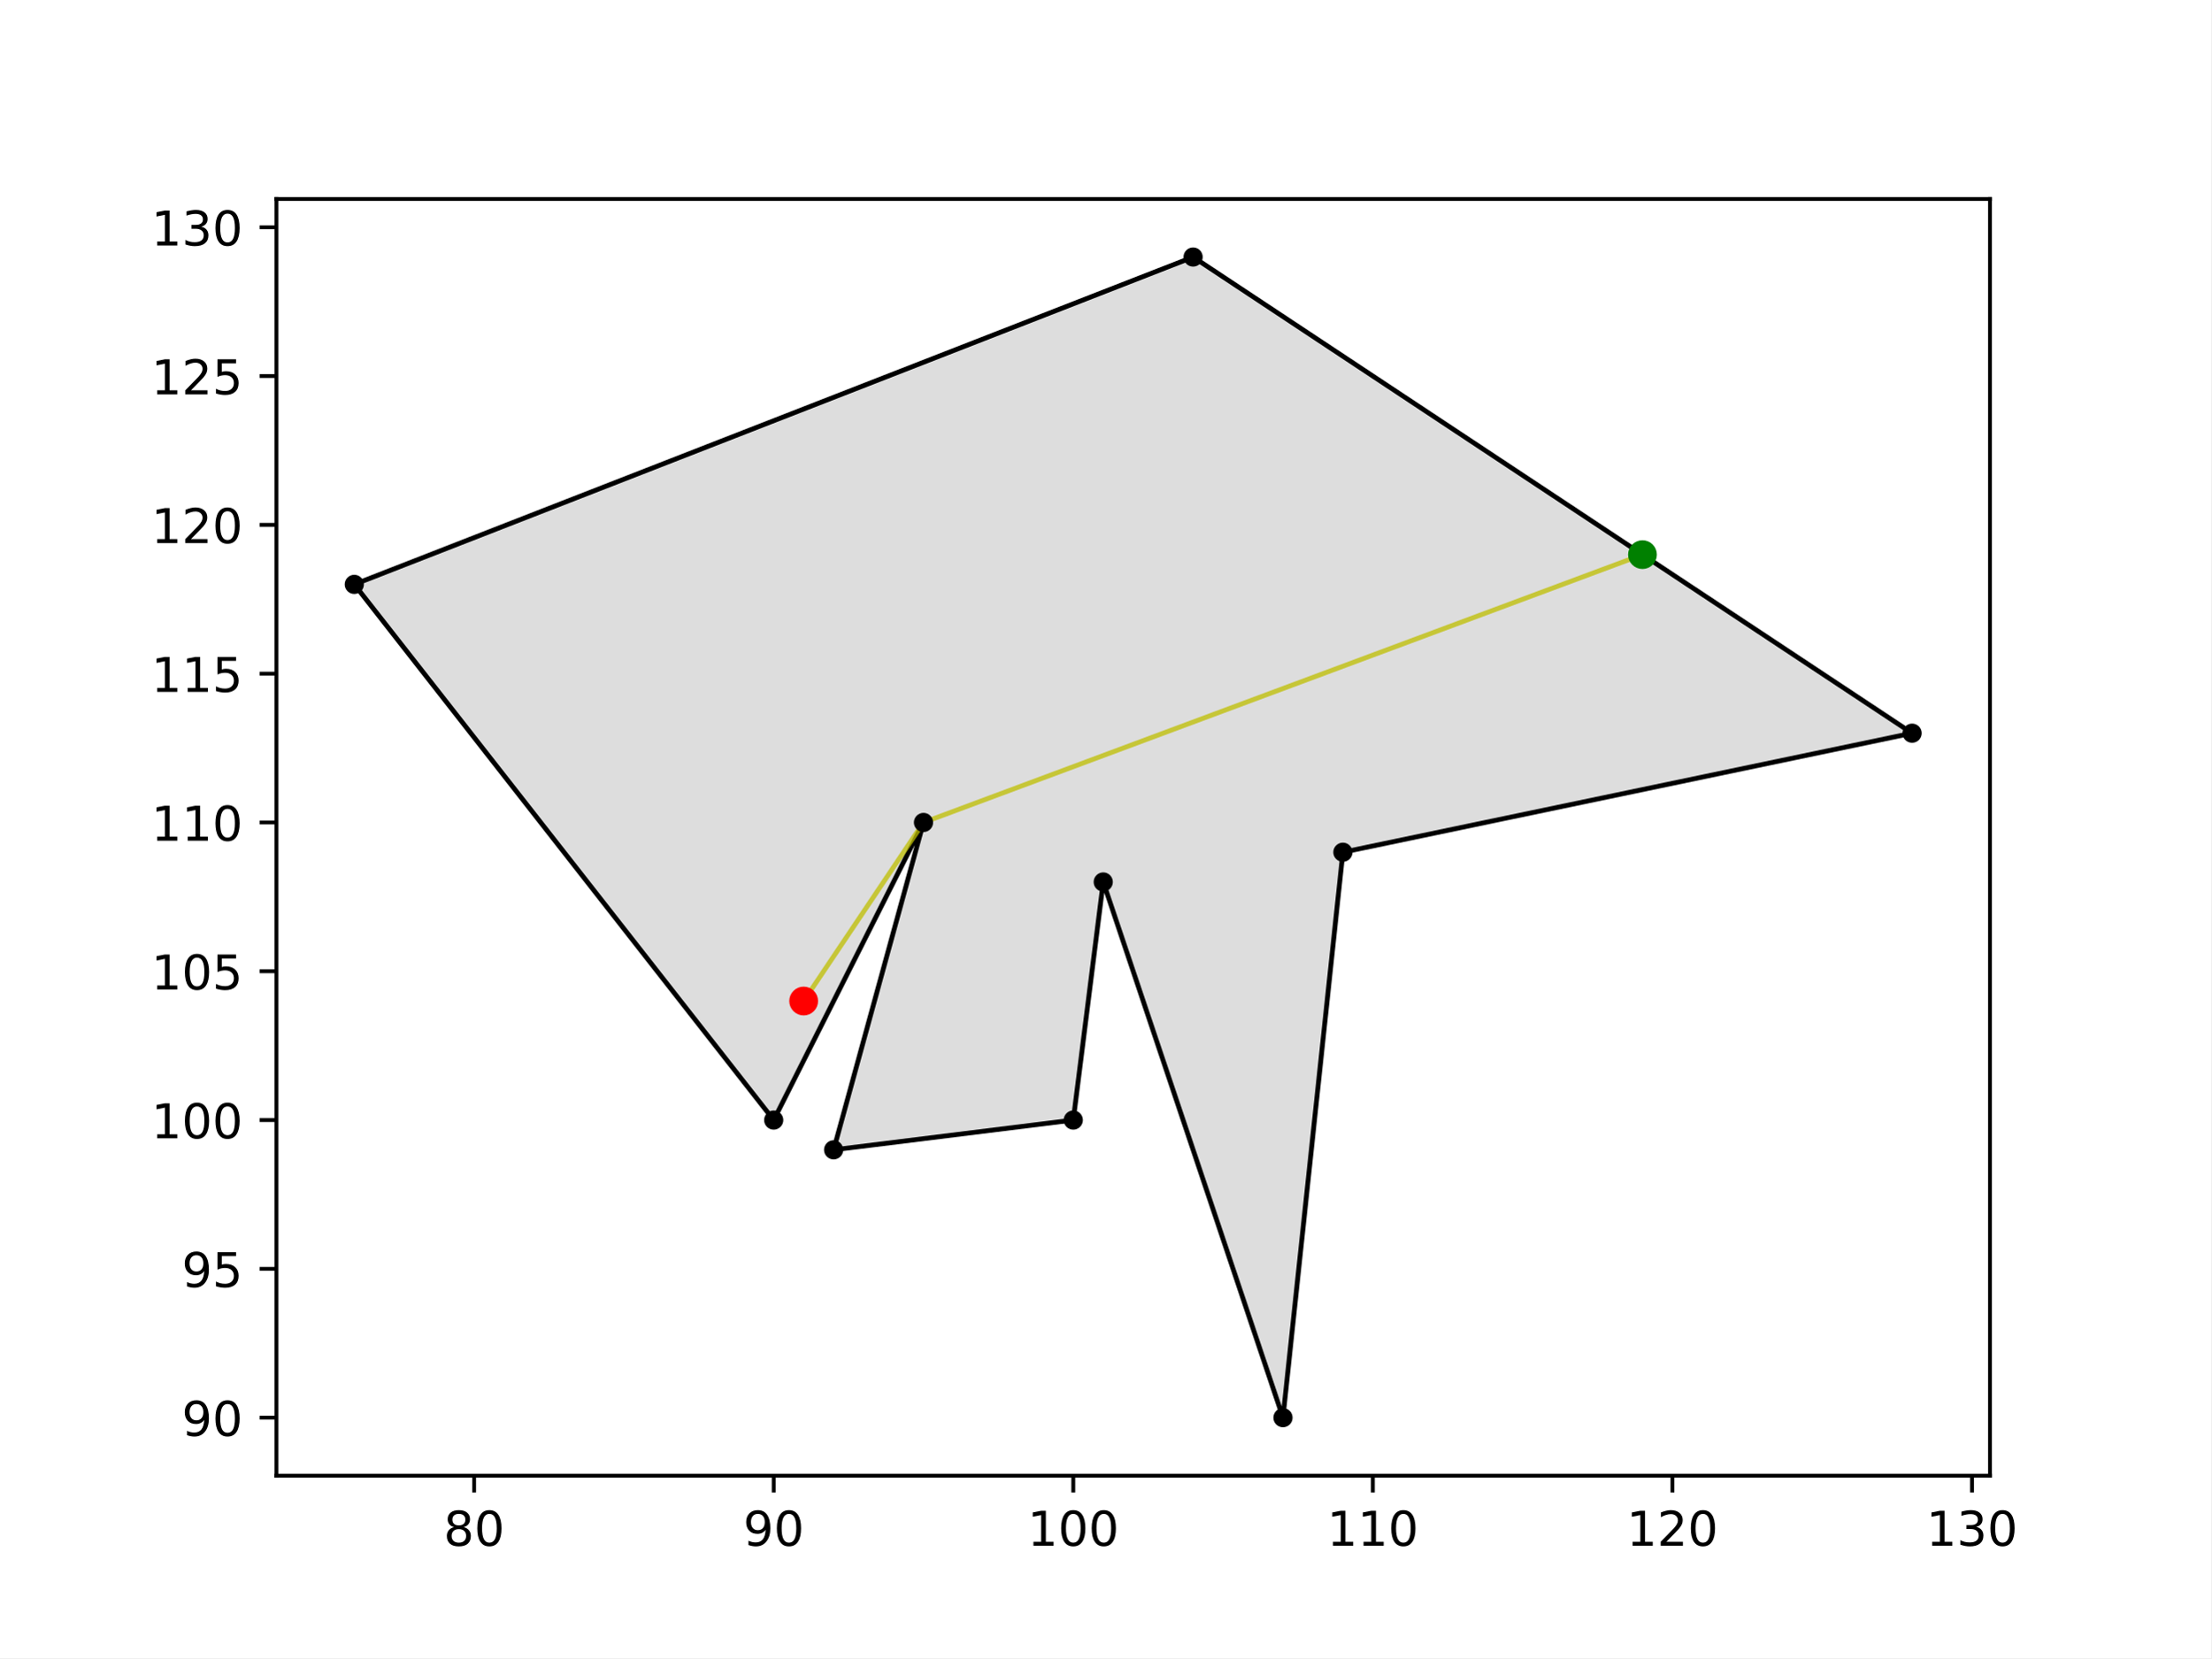
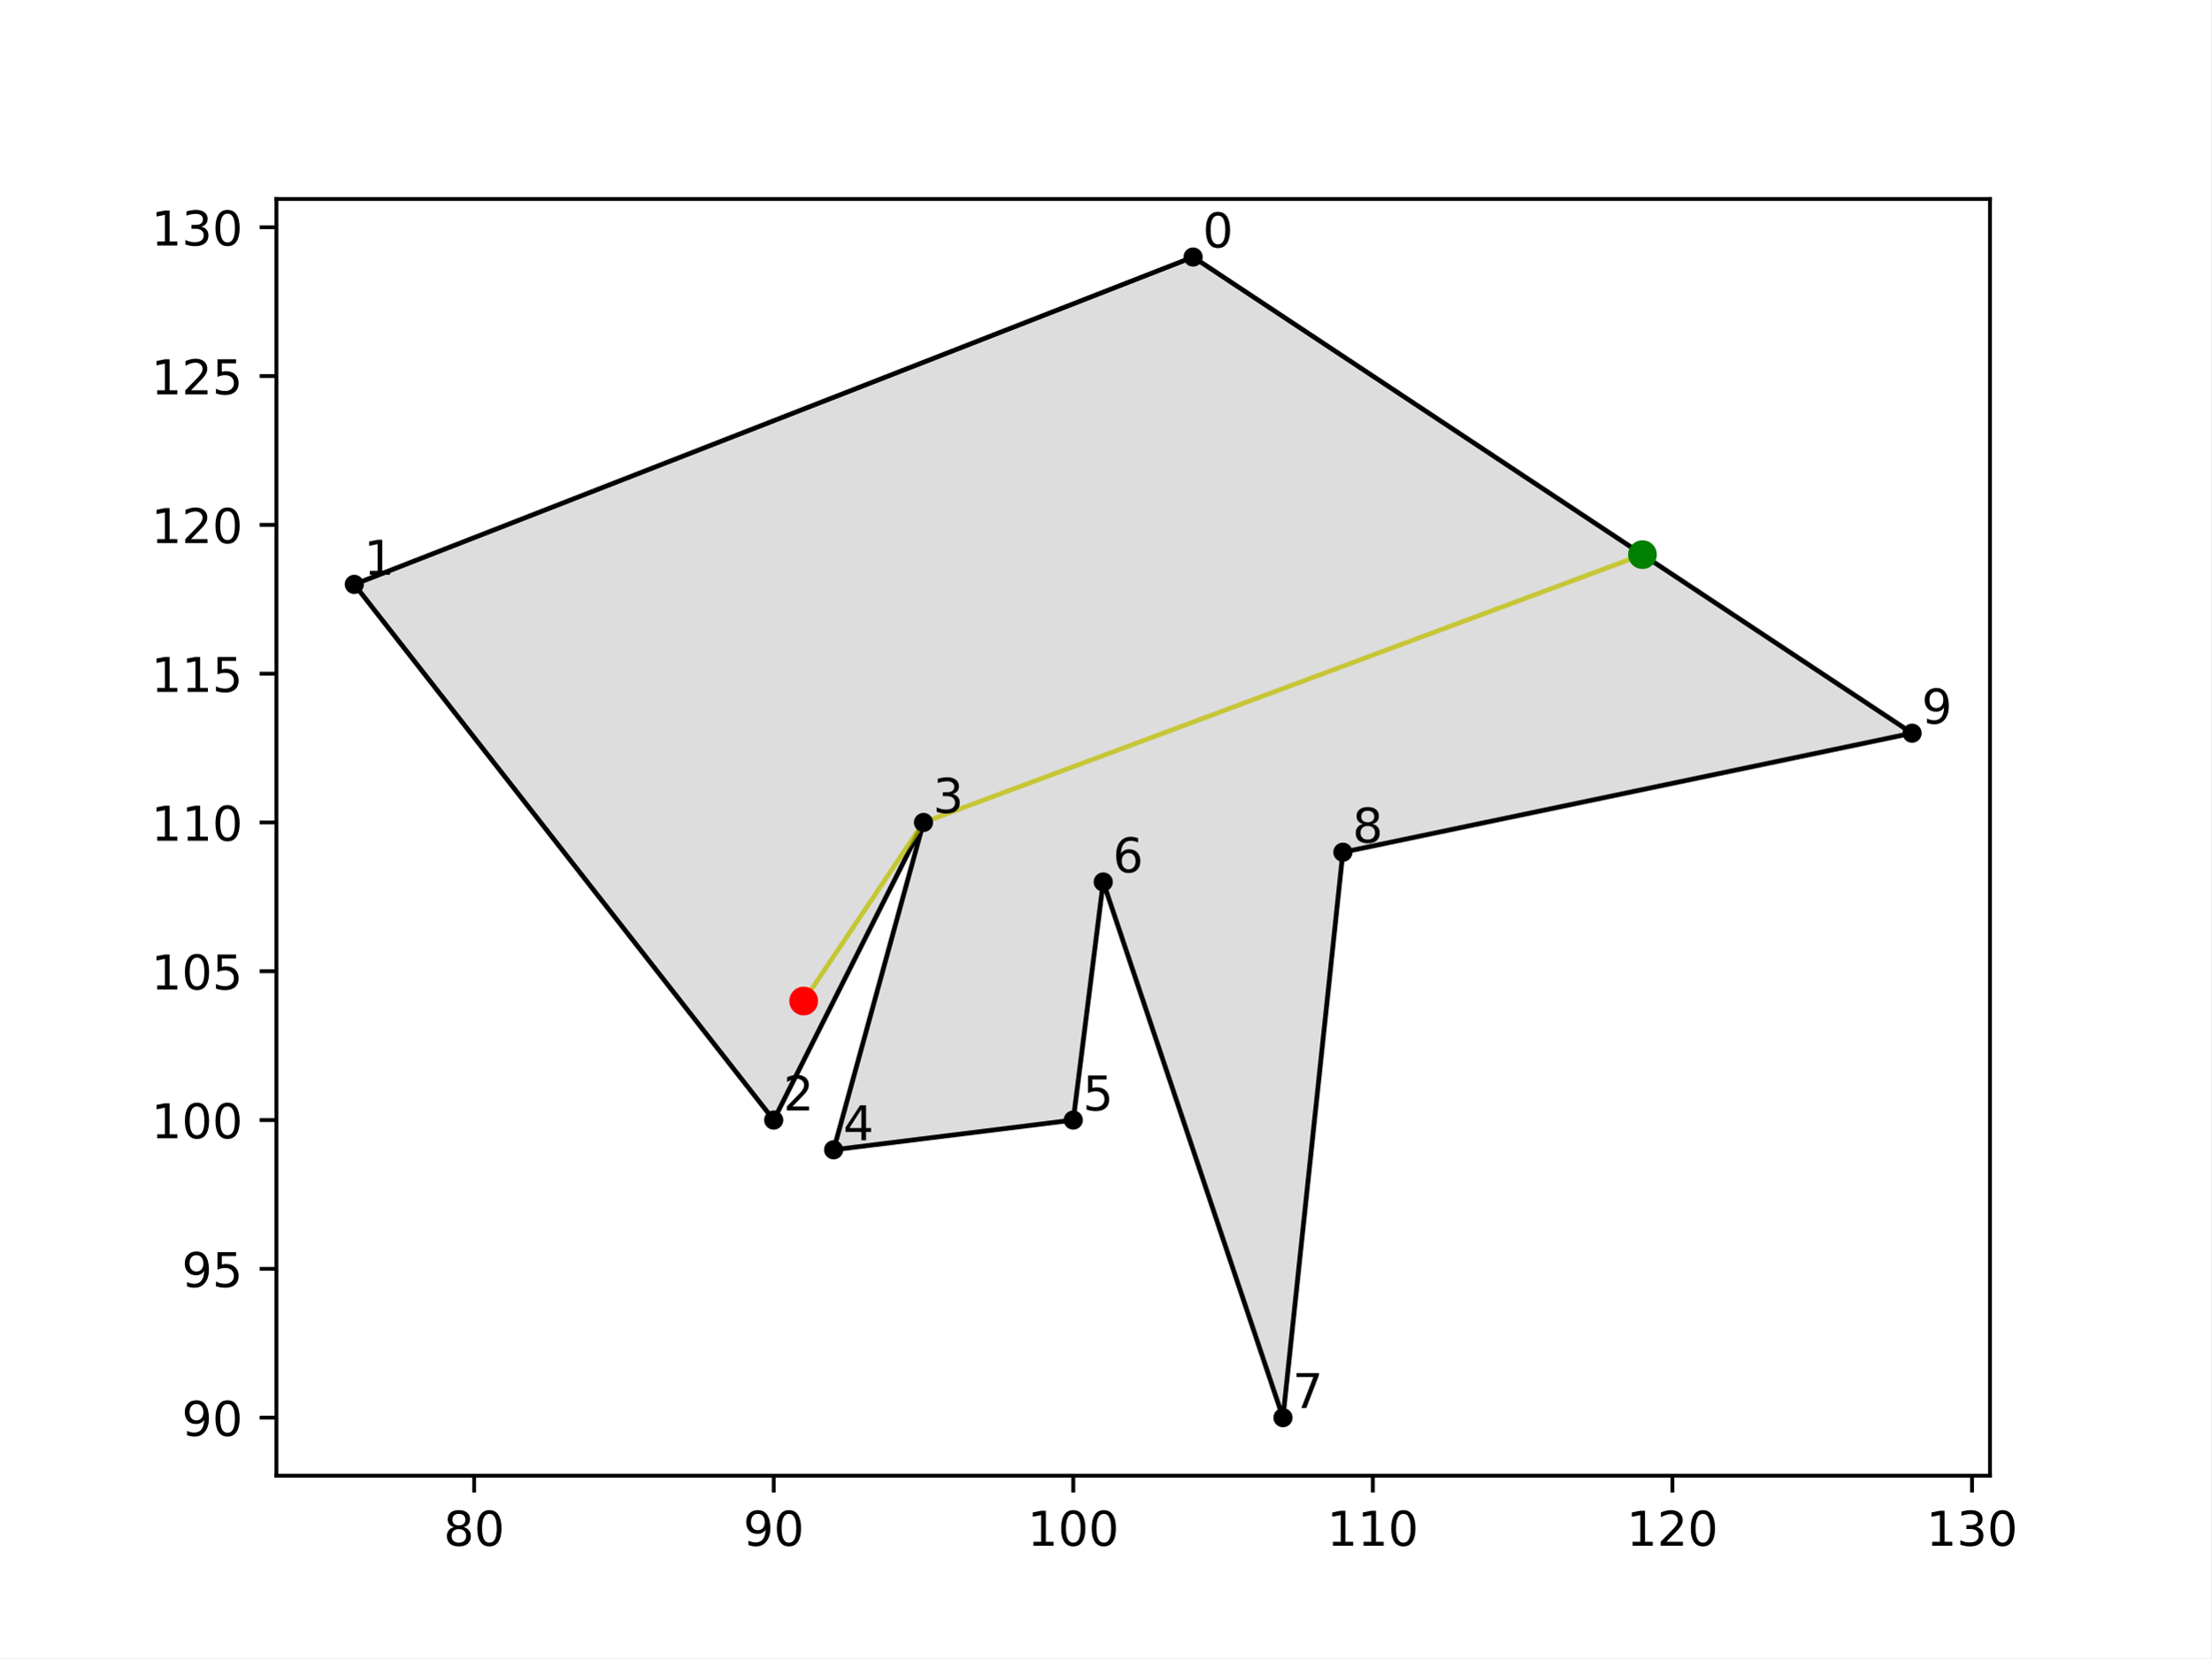
<svg xmlns="http://www.w3.org/2000/svg" xmlns:xlink="http://www.w3.org/1999/xlink" height="345.6pt" version="1.1" viewBox="0 0 460.8 345.6" width="460.8pt">
  <defs>
    <style type="text/css">*{stroke-linecap:butt;stroke-linejoin:round;}</style>
  </defs>
  <g id="figure_1">
    <g id="patch_1">
      <path d="M 0 345.6  L 460.8 345.6  L 460.8 0  L 0 0  z " style="fill:#ffffff;" />
    </g>
    <g id="axes_1">
      <g id="patch_2">
        <path d="M 57.6 307.584  L 414.72 307.584  L 414.72 41.472  L 57.6 41.472  z " style="fill:#ffffff;" />
      </g>
      <g id="patch_3">
-         <path clip-path="url(#pb41972f6a2)" d="M 248.647 53.568  L 73.833 121.802  L 161.24 233.457  L 192.457 171.426  L 173.726 239.66  L 223.673 233.457  L 229.917 183.833  L 267.377 295.488  L 279.863 177.63  L 398.487 152.817  z " style="fill:#dddddd;stroke:#000000;" />
+         <path clip-path="url(#p5d4454d115)" d="M 248.647 53.568  L 73.833 121.802  L 161.24 233.457  L 192.457 171.426  L 173.726 239.66  L 223.673 233.457  L 229.917 183.833  L 267.377 295.488  L 279.863 177.63  L 398.487 152.817  z " style="fill:#dddddd;stroke:#000000;" />
      </g>
      <g id="matplotlib.axis_1">
        <g id="xtick_1">
          <g id="line2d_1">
            <defs>
-               <path d="M 0 0  L 0 3.5  " id="m199bd14d3d" style="stroke:#000000;stroke-width:0.8;" />
+               <path d="M 0 0  L 0 3.5  " id="m6440a1462e" style="stroke:#000000;stroke-width:0.8;" />
            </defs>
            <g>
-               <use style="stroke:#000000;stroke-width:0.8;" x="98.806" xlink:href="#m199bd14d3d" y="307.584" />
+               <use style="stroke:#000000;stroke-width:0.8;" x="98.806" xlink:href="#m6440a1462e" y="307.584" />
            </g>
          </g>
          <g id="text_1">
            <g transform="translate(92.44365 322.1824)scale(0.1 -0.1)">
              <defs>
                <path d="M 31.781 34.625  Q 24.75 34.625 20.719 30.859  Q 16.703 27.094 16.703 20.516  Q 16.703 13.922 20.719 10.156  Q 24.75 6.391 31.781 6.391  Q 38.812 6.391 42.859 10.172  Q 46.922 13.969 46.922 20.516  Q 46.922 27.094 42.891 30.859  Q 38.875 34.625 31.781 34.625  z M 21.922 38.812  Q 15.578 40.375 12.031 44.719  Q 8.5 49.078 8.5 55.328  Q 8.5 64.062 14.719 69.141  Q 20.953 74.219 31.781 74.219  Q 42.672 74.219 48.875 69.141  Q 55.078 64.062 55.078 55.328  Q 55.078 49.078 51.531 44.719  Q 48 40.375 41.703 38.812  Q 48.828 37.156 52.797 32.312  Q 56.781 27.484 56.781 20.516  Q 56.781 9.906 50.312 4.234  Q 43.844 -1.422 31.781 -1.422  Q 19.734 -1.422 13.25 4.234  Q 6.781 9.906 6.781 20.516  Q 6.781 27.484 10.781 32.312  Q 14.797 37.156 21.922 38.812  z M 18.312 54.391  Q 18.312 48.734 21.844 45.562  Q 25.391 42.391 31.781 42.391  Q 38.141 42.391 41.719 45.562  Q 45.312 48.734 45.312 54.391  Q 45.312 60.062 41.719 63.234  Q 38.141 66.406 31.781 66.406  Q 25.391 66.406 21.844 63.234  Q 18.312 60.062 18.312 54.391  z " id="DejaVuSans-56" />
                <path d="M 31.781 66.406  Q 24.172 66.406 20.328 58.906  Q 16.5 51.422 16.5 36.375  Q 16.5 21.391 20.328 13.891  Q 24.172 6.391 31.781 6.391  Q 39.453 6.391 43.281 13.891  Q 47.125 21.391 47.125 36.375  Q 47.125 51.422 43.281 58.906  Q 39.453 66.406 31.781 66.406  z M 31.781 74.219  Q 44.047 74.219 50.516 64.516  Q 56.984 54.828 56.984 36.375  Q 56.984 17.969 50.516 8.266  Q 44.047 -1.422 31.781 -1.422  Q 19.531 -1.422 13.062 8.266  Q 6.594 17.969 6.594 36.375  Q 6.594 54.828 13.062 64.516  Q 19.531 74.219 31.781 74.219  z " id="DejaVuSans-48" />
              </defs>
              <use xlink:href="#DejaVuSans-56" />
              <use x="63.623" xlink:href="#DejaVuSans-48" />
            </g>
          </g>
        </g>
        <g id="xtick_2">
          <g id="line2d_2">
            <g>
-               <use style="stroke:#000000;stroke-width:0.8;" x="161.24" xlink:href="#m199bd14d3d" y="307.584" />
+               <use style="stroke:#000000;stroke-width:0.8;" x="161.24" xlink:href="#m6440a1462e" y="307.584" />
            </g>
          </g>
          <g id="text_2">
            <g transform="translate(154.8772 322.1824)scale(0.1 -0.1)">
              <defs>
                <path d="M 10.984 1.516  L 10.984 10.5  Q 14.703 8.734 18.5 7.812  Q 22.312 6.891 25.984 6.891  Q 35.75 6.891 40.891 13.453  Q 46.047 20.016 46.781 33.406  Q 43.953 29.203 39.594 26.953  Q 35.25 24.703 29.984 24.703  Q 19.047 24.703 12.672 31.312  Q 6.297 37.938 6.297 49.422  Q 6.297 60.641 12.938 67.422  Q 19.578 74.219 30.609 74.219  Q 43.266 74.219 49.922 64.516  Q 56.594 54.828 56.594 36.375  Q 56.594 19.141 48.406 8.859  Q 40.234 -1.422 26.422 -1.422  Q 22.703 -1.422 18.891 -0.688  Q 15.094 0.047 10.984 1.516  z M 30.609 32.422  Q 37.25 32.422 41.125 36.953  Q 45.016 41.5 45.016 49.422  Q 45.016 57.281 41.125 61.844  Q 37.25 66.406 30.609 66.406  Q 23.969 66.406 20.094 61.844  Q 16.219 57.281 16.219 49.422  Q 16.219 41.5 20.094 36.953  Q 23.969 32.422 30.609 32.422  z " id="DejaVuSans-57" />
              </defs>
              <use xlink:href="#DejaVuSans-57" />
              <use x="63.623" xlink:href="#DejaVuSans-48" />
            </g>
          </g>
        </g>
        <g id="xtick_3">
          <g id="line2d_3">
            <g>
-               <use style="stroke:#000000;stroke-width:0.8;" x="223.673" xlink:href="#m199bd14d3d" y="307.584" />
+               <use style="stroke:#000000;stroke-width:0.8;" x="223.673" xlink:href="#m6440a1462e" y="307.584" />
            </g>
          </g>
          <g id="text_3">
            <g transform="translate(214.1295 322.1824)scale(0.1 -0.1)">
              <defs>
                <path d="M 12.406 8.297  L 28.516 8.297  L 28.516 63.922  L 10.984 60.406  L 10.984 69.391  L 28.422 72.906  L 38.281 72.906  L 38.281 8.297  L 54.391 8.297  L 54.391 0  L 12.406 0  z " id="DejaVuSans-49" />
              </defs>
              <use xlink:href="#DejaVuSans-49" />
              <use x="63.623" xlink:href="#DejaVuSans-48" />
              <use x="127.246" xlink:href="#DejaVuSans-48" />
            </g>
          </g>
        </g>
        <g id="xtick_4">
          <g id="line2d_4">
            <g>
-               <use style="stroke:#000000;stroke-width:0.8;" x="286.107" xlink:href="#m199bd14d3d" y="307.584" />
+               <use style="stroke:#000000;stroke-width:0.8;" x="286.107" xlink:href="#m6440a1462e" y="307.584" />
            </g>
          </g>
          <g id="text_4">
            <g transform="translate(276.5631 322.1824)scale(0.1 -0.1)">
              <use xlink:href="#DejaVuSans-49" />
              <use x="63.623" xlink:href="#DejaVuSans-49" />
              <use x="127.246" xlink:href="#DejaVuSans-48" />
            </g>
          </g>
        </g>
        <g id="xtick_5">
          <g id="line2d_5">
            <g>
-               <use style="stroke:#000000;stroke-width:0.8;" x="348.54" xlink:href="#m199bd14d3d" y="307.584" />
+               <use style="stroke:#000000;stroke-width:0.8;" x="348.54" xlink:href="#m6440a1462e" y="307.584" />
            </g>
          </g>
          <g id="text_5">
            <g transform="translate(338.9967 322.1824)scale(0.1 -0.1)">
              <defs>
                <path d="M 19.188 8.297  L 53.609 8.297  L 53.609 0  L 7.328 0  L 7.328 8.297  Q 12.938 14.109 22.625 23.891  Q 32.328 33.688 34.812 36.531  Q 39.547 41.844 41.422 45.531  Q 43.312 49.219 43.312 52.781  Q 43.312 58.594 39.234 62.25  Q 35.156 65.922 28.609 65.922  Q 23.969 65.922 18.812 64.312  Q 13.672 62.703 7.812 59.422  L 7.812 69.391  Q 13.766 71.781 18.938 73  Q 24.125 74.219 28.422 74.219  Q 39.75 74.219 46.484 68.547  Q 53.219 62.891 53.219 53.422  Q 53.219 48.922 51.531 44.891  Q 49.859 40.875 45.406 35.406  Q 44.188 33.984 37.641 27.219  Q 31.109 20.453 19.188 8.297  z " id="DejaVuSans-50" />
              </defs>
              <use xlink:href="#DejaVuSans-49" />
              <use x="63.623" xlink:href="#DejaVuSans-50" />
              <use x="127.246" xlink:href="#DejaVuSans-48" />
            </g>
          </g>
        </g>
        <g id="xtick_6">
          <g id="line2d_6">
            <g>
-               <use style="stroke:#000000;stroke-width:0.8;" x="410.974" xlink:href="#m199bd14d3d" y="307.584" />
+               <use style="stroke:#000000;stroke-width:0.8;" x="410.974" xlink:href="#m6440a1462e" y="307.584" />
            </g>
          </g>
          <g id="text_6">
            <g transform="translate(401.4302 322.1824)scale(0.1 -0.1)">
              <defs>
                <path d="M 40.578 39.312  Q 47.656 37.797 51.625 33  Q 55.609 28.219 55.609 21.188  Q 55.609 10.406 48.188 4.484  Q 40.766 -1.422 27.094 -1.422  Q 22.516 -1.422 17.656 -0.516  Q 12.797 0.391 7.625 2.203  L 7.625 11.719  Q 11.719 9.328 16.594 8.109  Q 21.484 6.891 26.812 6.891  Q 36.078 6.891 40.938 10.547  Q 45.797 14.203 45.797 21.188  Q 45.797 27.641 41.281 31.266  Q 36.766 34.906 28.719 34.906  L 20.219 34.906  L 20.219 43.016  L 29.109 43.016  Q 36.375 43.016 40.234 45.922  Q 44.094 48.828 44.094 54.297  Q 44.094 59.906 40.109 62.906  Q 36.141 65.922 28.719 65.922  Q 24.656 65.922 20.016 65.031  Q 15.375 64.156 9.812 62.312  L 9.812 71.094  Q 15.438 72.656 20.344 73.438  Q 25.25 74.219 29.594 74.219  Q 40.828 74.219 47.359 69.109  Q 53.906 64.016 53.906 55.328  Q 53.906 49.266 50.438 45.094  Q 46.969 40.922 40.578 39.312  z " id="DejaVuSans-51" />
              </defs>
              <use xlink:href="#DejaVuSans-49" />
              <use x="63.623" xlink:href="#DejaVuSans-51" />
              <use x="127.246" xlink:href="#DejaVuSans-48" />
            </g>
          </g>
        </g>
      </g>
      <g id="matplotlib.axis_2">
        <g id="ytick_1">
          <g id="line2d_7">
            <defs>
-               <path d="M 0 0  L -3.5 0  " id="ma5ff76abad" style="stroke:#000000;stroke-width:0.8;" />
+               <path d="M 0 0  L -3.5 0  " id="mb050288a9a" style="stroke:#000000;stroke-width:0.8;" />
            </defs>
            <g>
-               <use style="stroke:#000000;stroke-width:0.8;" x="57.6" xlink:href="#ma5ff76abad" y="295.488" />
+               <use style="stroke:#000000;stroke-width:0.8;" x="57.6" xlink:href="#mb050288a9a" y="295.488" />
            </g>
          </g>
          <g id="text_7">
            <g transform="translate(37.875 299.2872)scale(0.1 -0.1)">
              <use xlink:href="#DejaVuSans-57" />
              <use x="63.623" xlink:href="#DejaVuSans-48" />
            </g>
          </g>
        </g>
        <g id="ytick_2">
          <g id="line2d_8">
            <g>
-               <use style="stroke:#000000;stroke-width:0.8;" x="57.6" xlink:href="#ma5ff76abad" y="264.473" />
+               <use style="stroke:#000000;stroke-width:0.8;" x="57.6" xlink:href="#mb050288a9a" y="264.473" />
            </g>
          </g>
          <g id="text_8">
            <g transform="translate(37.875 268.2718)scale(0.1 -0.1)">
              <defs>
                <path d="M 10.797 72.906  L 49.516 72.906  L 49.516 64.594  L 19.828 64.594  L 19.828 46.734  Q 21.969 47.469 24.109 47.828  Q 26.266 48.188 28.422 48.188  Q 40.625 48.188 47.75 41.5  Q 54.891 34.812 54.891 23.391  Q 54.891 11.625 47.562 5.094  Q 40.234 -1.422 26.906 -1.422  Q 22.312 -1.422 17.547 -0.641  Q 12.797 0.141 7.719 1.703  L 7.719 11.625  Q 12.109 9.234 16.797 8.062  Q 21.484 6.891 26.703 6.891  Q 35.156 6.891 40.078 11.328  Q 45.016 15.766 45.016 23.391  Q 45.016 31 40.078 35.438  Q 35.156 39.891 26.703 39.891  Q 22.75 39.891 18.812 39.016  Q 14.891 38.141 10.797 36.281  z " id="DejaVuSans-53" />
              </defs>
              <use xlink:href="#DejaVuSans-57" />
              <use x="63.623" xlink:href="#DejaVuSans-53" />
            </g>
          </g>
        </g>
        <g id="ytick_3">
          <g id="line2d_9">
            <g>
-               <use style="stroke:#000000;stroke-width:0.8;" x="57.6" xlink:href="#ma5ff76abad" y="233.457" />
+               <use style="stroke:#000000;stroke-width:0.8;" x="57.6" xlink:href="#mb050288a9a" y="233.457" />
            </g>
          </g>
          <g id="text_9">
            <g transform="translate(31.5125 237.2565)scale(0.1 -0.1)">
              <use xlink:href="#DejaVuSans-49" />
              <use x="63.623" xlink:href="#DejaVuSans-48" />
              <use x="127.246" xlink:href="#DejaVuSans-48" />
            </g>
          </g>
        </g>
        <g id="ytick_4">
          <g id="line2d_10">
            <g>
-               <use style="stroke:#000000;stroke-width:0.8;" x="57.6" xlink:href="#ma5ff76abad" y="202.442" />
+               <use style="stroke:#000000;stroke-width:0.8;" x="57.6" xlink:href="#mb050288a9a" y="202.442" />
            </g>
          </g>
          <g id="text_10">
            <g transform="translate(31.5125 206.2411)scale(0.1 -0.1)">
              <use xlink:href="#DejaVuSans-49" />
              <use x="63.623" xlink:href="#DejaVuSans-48" />
              <use x="127.246" xlink:href="#DejaVuSans-53" />
            </g>
          </g>
        </g>
        <g id="ytick_5">
          <g id="line2d_11">
            <g>
-               <use style="stroke:#000000;stroke-width:0.8;" x="57.6" xlink:href="#ma5ff76abad" y="171.426" />
+               <use style="stroke:#000000;stroke-width:0.8;" x="57.6" xlink:href="#mb050288a9a" y="171.426" />
            </g>
          </g>
          <g id="text_11">
            <g transform="translate(31.5125 175.2257)scale(0.1 -0.1)">
              <use xlink:href="#DejaVuSans-49" />
              <use x="63.623" xlink:href="#DejaVuSans-49" />
              <use x="127.246" xlink:href="#DejaVuSans-48" />
            </g>
          </g>
        </g>
        <g id="ytick_6">
          <g id="line2d_12">
            <g>
-               <use style="stroke:#000000;stroke-width:0.8;" x="57.6" xlink:href="#ma5ff76abad" y="140.411" />
+               <use style="stroke:#000000;stroke-width:0.8;" x="57.6" xlink:href="#mb050288a9a" y="140.411" />
            </g>
          </g>
          <g id="text_12">
            <g transform="translate(31.5125 144.2103)scale(0.1 -0.1)">
              <use xlink:href="#DejaVuSans-49" />
              <use x="63.623" xlink:href="#DejaVuSans-49" />
              <use x="127.246" xlink:href="#DejaVuSans-53" />
            </g>
          </g>
        </g>
        <g id="ytick_7">
          <g id="line2d_13">
            <g>
-               <use style="stroke:#000000;stroke-width:0.8;" x="57.6" xlink:href="#ma5ff76abad" y="109.396" />
+               <use style="stroke:#000000;stroke-width:0.8;" x="57.6" xlink:href="#mb050288a9a" y="109.396" />
            </g>
          </g>
          <g id="text_13">
            <g transform="translate(31.5125 113.1949)scale(0.1 -0.1)">
              <use xlink:href="#DejaVuSans-49" />
              <use x="63.623" xlink:href="#DejaVuSans-50" />
              <use x="127.246" xlink:href="#DejaVuSans-48" />
            </g>
          </g>
        </g>
        <g id="ytick_8">
          <g id="line2d_14">
            <g>
-               <use style="stroke:#000000;stroke-width:0.8;" x="57.6" xlink:href="#ma5ff76abad" y="78.38" />
+               <use style="stroke:#000000;stroke-width:0.8;" x="57.6" xlink:href="#mb050288a9a" y="78.38" />
            </g>
          </g>
          <g id="text_14">
            <g transform="translate(31.5125 82.17953)scale(0.1 -0.1)">
              <use xlink:href="#DejaVuSans-49" />
              <use x="63.623" xlink:href="#DejaVuSans-50" />
              <use x="127.246" xlink:href="#DejaVuSans-53" />
            </g>
          </g>
        </g>
        <g id="ytick_9">
          <g id="line2d_15">
            <g>
-               <use style="stroke:#000000;stroke-width:0.8;" x="57.6" xlink:href="#ma5ff76abad" y="47.365" />
+               <use style="stroke:#000000;stroke-width:0.8;" x="57.6" xlink:href="#mb050288a9a" y="47.365" />
            </g>
          </g>
          <g id="text_15">
            <g transform="translate(31.5125 51.16414)scale(0.1 -0.1)">
              <use xlink:href="#DejaVuSans-49" />
              <use x="63.623" xlink:href="#DejaVuSans-51" />
              <use x="127.246" xlink:href="#DejaVuSans-48" />
            </g>
          </g>
        </g>
      </g>
      <g id="line2d_16">
-         <path clip-path="url(#pb41972f6a2)" d="M 167.483 208.645  L 192.457 171.426  " style="fill:none;stroke:#bfbf00;stroke-linecap:square;stroke-opacity:0.75;" />
+         <path clip-path="url(#p5d4454d115)" d="M 167.483 208.645  L 192.457 171.426  " style="fill:none;stroke:#bfbf00;stroke-linecap:square;stroke-opacity:0.75;" />
      </g>
      <g id="line2d_17">
-         <path clip-path="url(#pb41972f6a2)" d="M 192.457 171.426  L 342.297 115.599  " style="fill:none;stroke:#bfbf00;stroke-linecap:square;stroke-opacity:0.75;" />
+         <path clip-path="url(#p5d4454d115)" d="M 192.457 171.426  L 342.297 115.599  " style="fill:none;stroke:#bfbf00;stroke-linecap:square;stroke-opacity:0.75;" />
      </g>
      <g id="line2d_18">
        <defs>
-           <path d="M 0 1.5  C 0.398 1.5 0.779 1.342 1.061 1.061  C 1.342 0.779 1.5 0.398 1.5 0  C 1.5 -0.398 1.342 -0.779 1.061 -1.061  C 0.779 -1.342 0.398 -1.5 0 -1.5  C -0.398 -1.5 -0.779 -1.342 -1.061 -1.061  C -1.342 -0.779 -1.5 -0.398 -1.5 0  C -1.5 0.398 -1.342 0.779 -1.061 1.061  C -0.779 1.342 -0.398 1.5 0 1.5  z " id="m93fbf2afaa" style="stroke:#000000;" />
+           <path d="M 0 1.5  C 0.398 1.5 0.779 1.342 1.061 1.061  C 1.342 0.779 1.5 0.398 1.5 0  C 1.5 -0.398 1.342 -0.779 1.061 -1.061  C 0.779 -1.342 0.398 -1.5 0 -1.5  C -0.398 -1.5 -0.779 -1.342 -1.061 -1.061  C -1.342 -0.779 -1.5 -0.398 -1.5 0  C -1.5 0.398 -1.342 0.779 -1.061 1.061  C -0.779 1.342 -0.398 1.5 0 1.5  z " id="m2a2c630fda" style="stroke:#000000;" />
        </defs>
-         <g clip-path="url(#pb41972f6a2)">
-           <use style="stroke:#000000;" x="248.647" xlink:href="#m93fbf2afaa" y="53.568" />
-           <use style="stroke:#000000;" x="73.833" xlink:href="#m93fbf2afaa" y="121.802" />
-           <use style="stroke:#000000;" x="161.24" xlink:href="#m93fbf2afaa" y="233.457" />
-           <use style="stroke:#000000;" x="192.457" xlink:href="#m93fbf2afaa" y="171.426" />
-           <use style="stroke:#000000;" x="173.726" xlink:href="#m93fbf2afaa" y="239.66" />
-           <use style="stroke:#000000;" x="223.673" xlink:href="#m93fbf2afaa" y="233.457" />
-           <use style="stroke:#000000;" x="229.917" xlink:href="#m93fbf2afaa" y="183.833" />
-           <use style="stroke:#000000;" x="267.377" xlink:href="#m93fbf2afaa" y="295.488" />
-           <use style="stroke:#000000;" x="279.863" xlink:href="#m93fbf2afaa" y="177.63" />
-           <use style="stroke:#000000;" x="398.487" xlink:href="#m93fbf2afaa" y="152.817" />
+         <g clip-path="url(#p5d4454d115)">
+           <use style="stroke:#000000;" x="248.647" xlink:href="#m2a2c630fda" y="53.568" />
+           <use style="stroke:#000000;" x="73.833" xlink:href="#m2a2c630fda" y="121.802" />
+           <use style="stroke:#000000;" x="161.24" xlink:href="#m2a2c630fda" y="233.457" />
+           <use style="stroke:#000000;" x="192.457" xlink:href="#m2a2c630fda" y="171.426" />
+           <use style="stroke:#000000;" x="173.726" xlink:href="#m2a2c630fda" y="239.66" />
+           <use style="stroke:#000000;" x="223.673" xlink:href="#m2a2c630fda" y="233.457" />
+           <use style="stroke:#000000;" x="229.917" xlink:href="#m2a2c630fda" y="183.833" />
+           <use style="stroke:#000000;" x="267.377" xlink:href="#m2a2c630fda" y="295.488" />
+           <use style="stroke:#000000;" x="279.863" xlink:href="#m2a2c630fda" y="177.63" />
+           <use style="stroke:#000000;" x="398.487" xlink:href="#m2a2c630fda" y="152.817" />
        </g>
      </g>
      <g id="line2d_19">
        <defs>
-           <path d="M 0 2.5  C 0.663 2.5 1.299 2.237 1.768 1.768  C 2.237 1.299 2.5 0.663 2.5 0  C 2.5 -0.663 2.237 -1.299 1.768 -1.768  C 1.299 -2.237 0.663 -2.5 0 -2.5  C -0.663 -2.5 -1.299 -2.237 -1.768 -1.768  C -2.237 -1.299 -2.5 -0.663 -2.5 0  C -2.5 0.663 -2.237 1.299 -1.768 1.768  C -1.299 2.237 -0.663 2.5 0 2.5  z " id="meecc109210" style="stroke:#ff0000;" />
+           <path d="M 0 2.5  C 0.663 2.5 1.299 2.237 1.768 1.768  C 2.237 1.299 2.5 0.663 2.5 0  C 2.5 -0.663 2.237 -1.299 1.768 -1.768  C 1.299 -2.237 0.663 -2.5 0 -2.5  C -0.663 -2.5 -1.299 -2.237 -1.768 -1.768  C -2.237 -1.299 -2.5 -0.663 -2.5 0  C -2.5 0.663 -2.237 1.299 -1.768 1.768  C -1.299 2.237 -0.663 2.5 0 2.5  z " id="m6af265c959" style="stroke:#ff0000;" />
        </defs>
-         <g clip-path="url(#pb41972f6a2)">
-           <use style="fill:#ff0000;stroke:#ff0000;" x="167.483" xlink:href="#meecc109210" y="208.645" />
+         <g clip-path="url(#p5d4454d115)">
+           <use style="fill:#ff0000;stroke:#ff0000;" x="167.483" xlink:href="#m6af265c959" y="208.645" />
        </g>
      </g>
      <g id="line2d_20">
        <defs>
-           <path d="M 0 2.5  C 0.663 2.5 1.299 2.237 1.768 1.768  C 2.237 1.299 2.5 0.663 2.5 0  C 2.5 -0.663 2.237 -1.299 1.768 -1.768  C 1.299 -2.237 0.663 -2.5 0 -2.5  C -0.663 -2.5 -1.299 -2.237 -1.768 -1.768  C -2.237 -1.299 -2.5 -0.663 -2.5 0  C -2.5 0.663 -2.237 1.299 -1.768 1.768  C -1.299 2.237 -0.663 2.5 0 2.5  z " id="m334051c2ec" style="stroke:#008000;" />
+           <path d="M 0 2.5  C 0.663 2.5 1.299 2.237 1.768 1.768  C 2.237 1.299 2.5 0.663 2.5 0  C 2.5 -0.663 2.237 -1.299 1.768 -1.768  C 1.299 -2.237 0.663 -2.5 0 -2.5  C -0.663 -2.5 -1.299 -2.237 -1.768 -1.768  C -2.237 -1.299 -2.5 -0.663 -2.5 0  C -2.5 0.663 -2.237 1.299 -1.768 1.768  C -1.299 2.237 -0.663 2.5 0 2.5  z " id="m082aef118b" style="stroke:#008000;" />
        </defs>
-         <g clip-path="url(#pb41972f6a2)">
-           <use style="fill:#008000;stroke:#008000;" x="342.297" xlink:href="#m334051c2ec" y="115.599" />
+         <g clip-path="url(#p5d4454d115)">
+           <use style="fill:#008000;stroke:#008000;" x="342.297" xlink:href="#m082aef118b" y="115.599" />
        </g>
      </g>
      <g id="patch_4">
        <path d="M 57.6 307.584  L 57.6 41.472  " style="fill:none;stroke:#000000;stroke-linecap:square;stroke-linejoin:miter;stroke-width:0.8;" />
      </g>
      <g id="patch_5">
        <path d="M 414.72 307.584  L 414.72 41.472  " style="fill:none;stroke:#000000;stroke-linecap:square;stroke-linejoin:miter;stroke-width:0.8;" />
      </g>
      <g id="patch_6">
        <path d="M 57.6 307.584  L 414.72 307.584  " style="fill:none;stroke:#000000;stroke-linecap:square;stroke-linejoin:miter;stroke-width:0.8;" />
      </g>
      <g id="patch_7">
        <path d="M 57.6 41.472  L 414.72 41.472  " style="fill:none;stroke:#000000;stroke-linecap:square;stroke-linejoin:miter;stroke-width:0.8;" />
+       </g>
+       <g id="text_16">
+         <g transform="translate(250.6467 51.568)scale(0.1 -0.1)">
+           <use xlink:href="#DejaVuSans-48" />
+         </g>
+       </g>
+       <g id="text_17">
+         <g transform="translate(75.83273 119.8018)scale(0.1 -0.1)">
+           <use xlink:href="#DejaVuSans-49" />
+         </g>
+       </g>
+       <g id="text_18">
+         <g transform="translate(163.2397 231.4572)scale(0.1 -0.1)">
+           <use xlink:href="#DejaVuSans-50" />
+         </g>
+       </g>
+       <g id="text_19">
+         <g transform="translate(194.4565 169.4265)scale(0.1 -0.1)">
+           <use xlink:href="#DejaVuSans-51" />
+         </g>
+       </g>
+       <g id="text_20">
+         <g transform="translate(175.7264 237.6603)scale(0.1 -0.1)">
+           <defs>
+             <path d="M 37.797 64.312  L 12.891 25.391  L 37.797 25.391  z M 35.203 72.906  L 47.609 72.906  L 47.609 25.391  L 58.016 25.391  L 58.016 17.188  L 47.609 17.188  L 47.609 0  L 37.797 0  L 37.797 17.188  L 4.891 17.188  L 4.891 26.703  z " id="DejaVuSans-52" />
+           </defs>
+           <use xlink:href="#DejaVuSans-52" />
+         </g>
+       </g>
+       <g id="text_21">
+         <g transform="translate(225.6733 231.4572)scale(0.1 -0.1)">
+           <use xlink:href="#DejaVuSans-53" />
+         </g>
+       </g>
+       <g id="text_22">
+         <g transform="translate(231.9166 181.8326)scale(0.1 -0.1)">
+           <defs>
+             <path d="M 33.016 40.375  Q 26.375 40.375 22.484 35.828  Q 18.609 31.297 18.609 23.391  Q 18.609 15.531 22.484 10.953  Q 26.375 6.391 33.016 6.391  Q 39.656 6.391 43.531 10.953  Q 47.406 15.531 47.406 23.391  Q 47.406 31.297 43.531 35.828  Q 39.656 40.375 33.016 40.375  z M 52.594 71.297  L 52.594 62.312  Q 48.875 64.062 45.094 64.984  Q 41.312 65.922 37.594 65.922  Q 27.828 65.922 22.672 59.328  Q 17.531 52.734 16.797 39.406  Q 19.672 43.656 24.016 45.922  Q 28.375 48.188 33.594 48.188  Q 44.578 48.188 50.953 41.516  Q 57.328 34.859 57.328 23.391  Q 57.328 12.156 50.688 5.359  Q 44.047 -1.422 33.016 -1.422  Q 20.359 -1.422 13.672 8.266  Q 6.984 17.969 6.984 36.375  Q 6.984 53.656 15.188 63.938  Q 23.391 74.219 37.203 74.219  Q 40.922 74.219 44.703 73.484  Q 48.484 72.75 52.594 71.297  z " id="DejaVuSans-54" />
+           </defs>
+           <use xlink:href="#DejaVuSans-54" />
+         </g>
+       </g>
+       <g id="text_23">
+         <g transform="translate(269.3768 293.488)scale(0.1 -0.1)">
+           <defs>
+             <path d="M 8.203 72.906  L 55.078 72.906  L 55.078 68.703  L 28.609 0  L 18.312 0  L 43.219 64.594  L 8.203 64.594  z " id="DejaVuSans-55" />
+           </defs>
+           <use xlink:href="#DejaVuSans-55" />
+         </g>
+       </g>
+       <g id="text_24">
+         <g transform="translate(281.8635 175.6295)scale(0.1 -0.1)">
+           <use xlink:href="#DejaVuSans-56" />
+         </g>
+       </g>
+       <g id="text_25">
+         <g transform="translate(400.4873 150.8172)scale(0.1 -0.1)">
+           <use xlink:href="#DejaVuSans-57" />
+         </g>
      </g>
    </g>
  </g>
  <defs>
-     <clipPath id="pb41972f6a2">
+     <clipPath id="p5d4454d115">
      <rect height="266.112" width="357.12" x="57.6" y="41.472" />
    </clipPath>
  </defs>
</svg>
